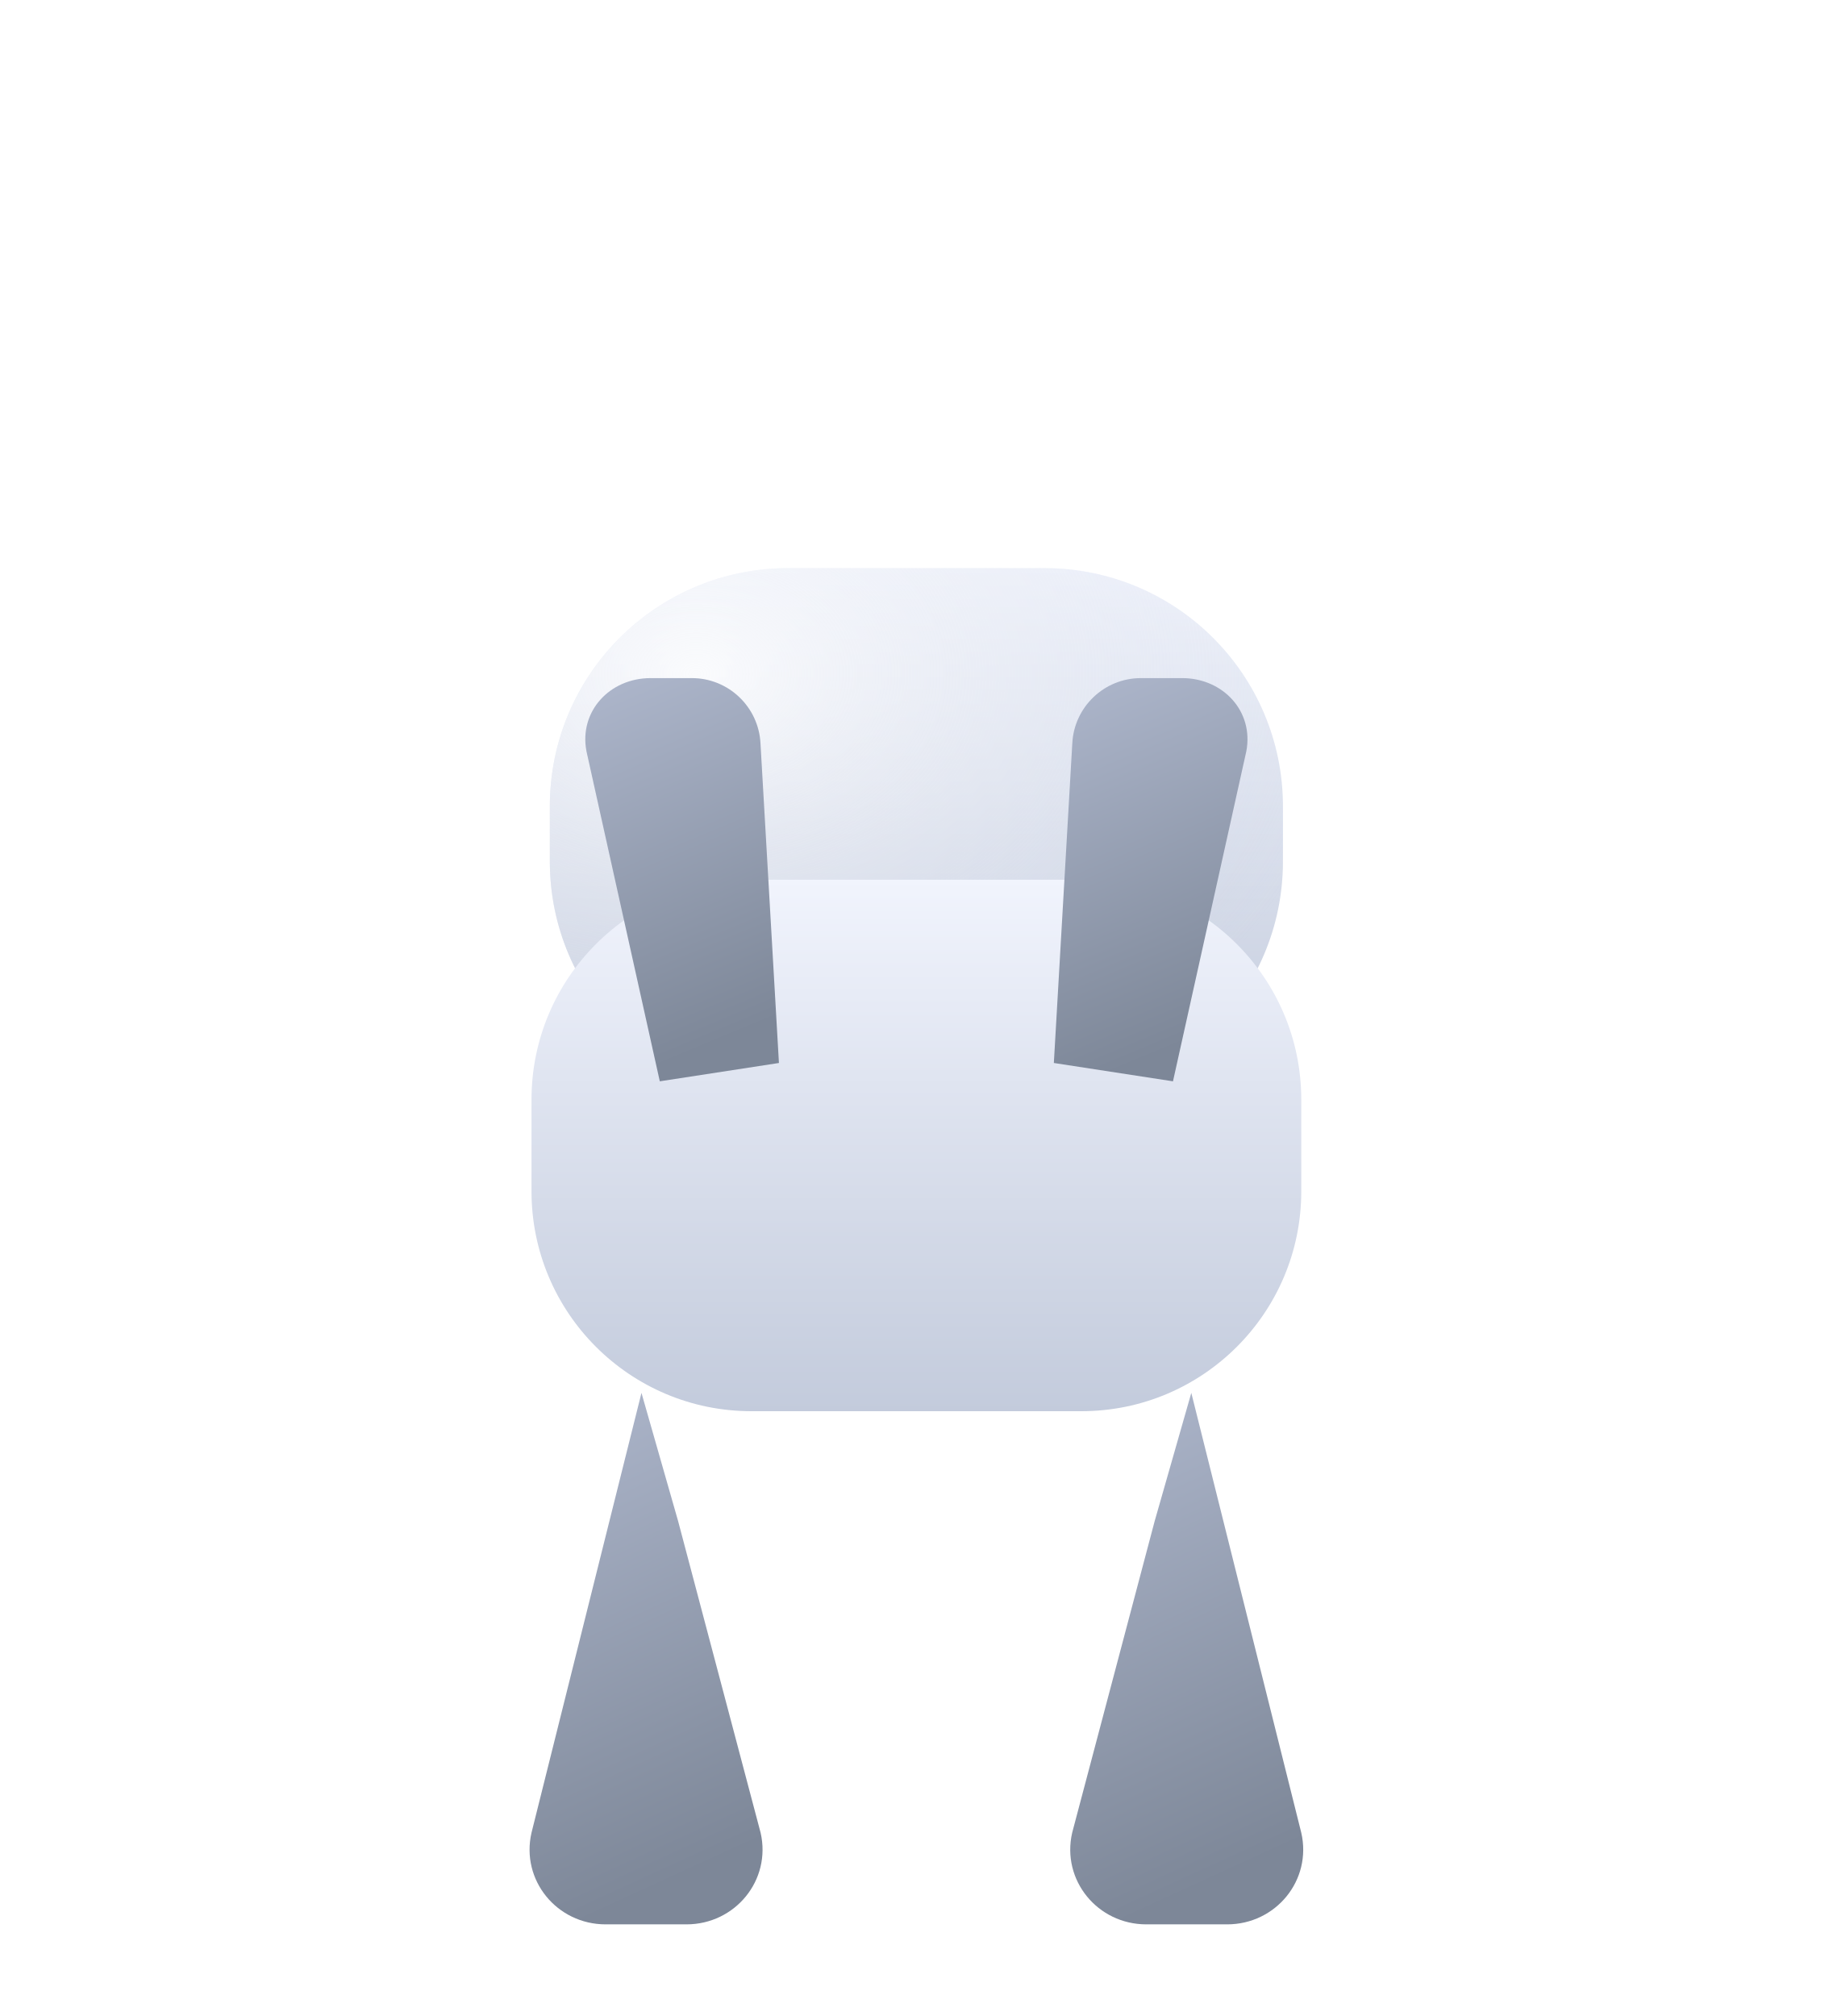
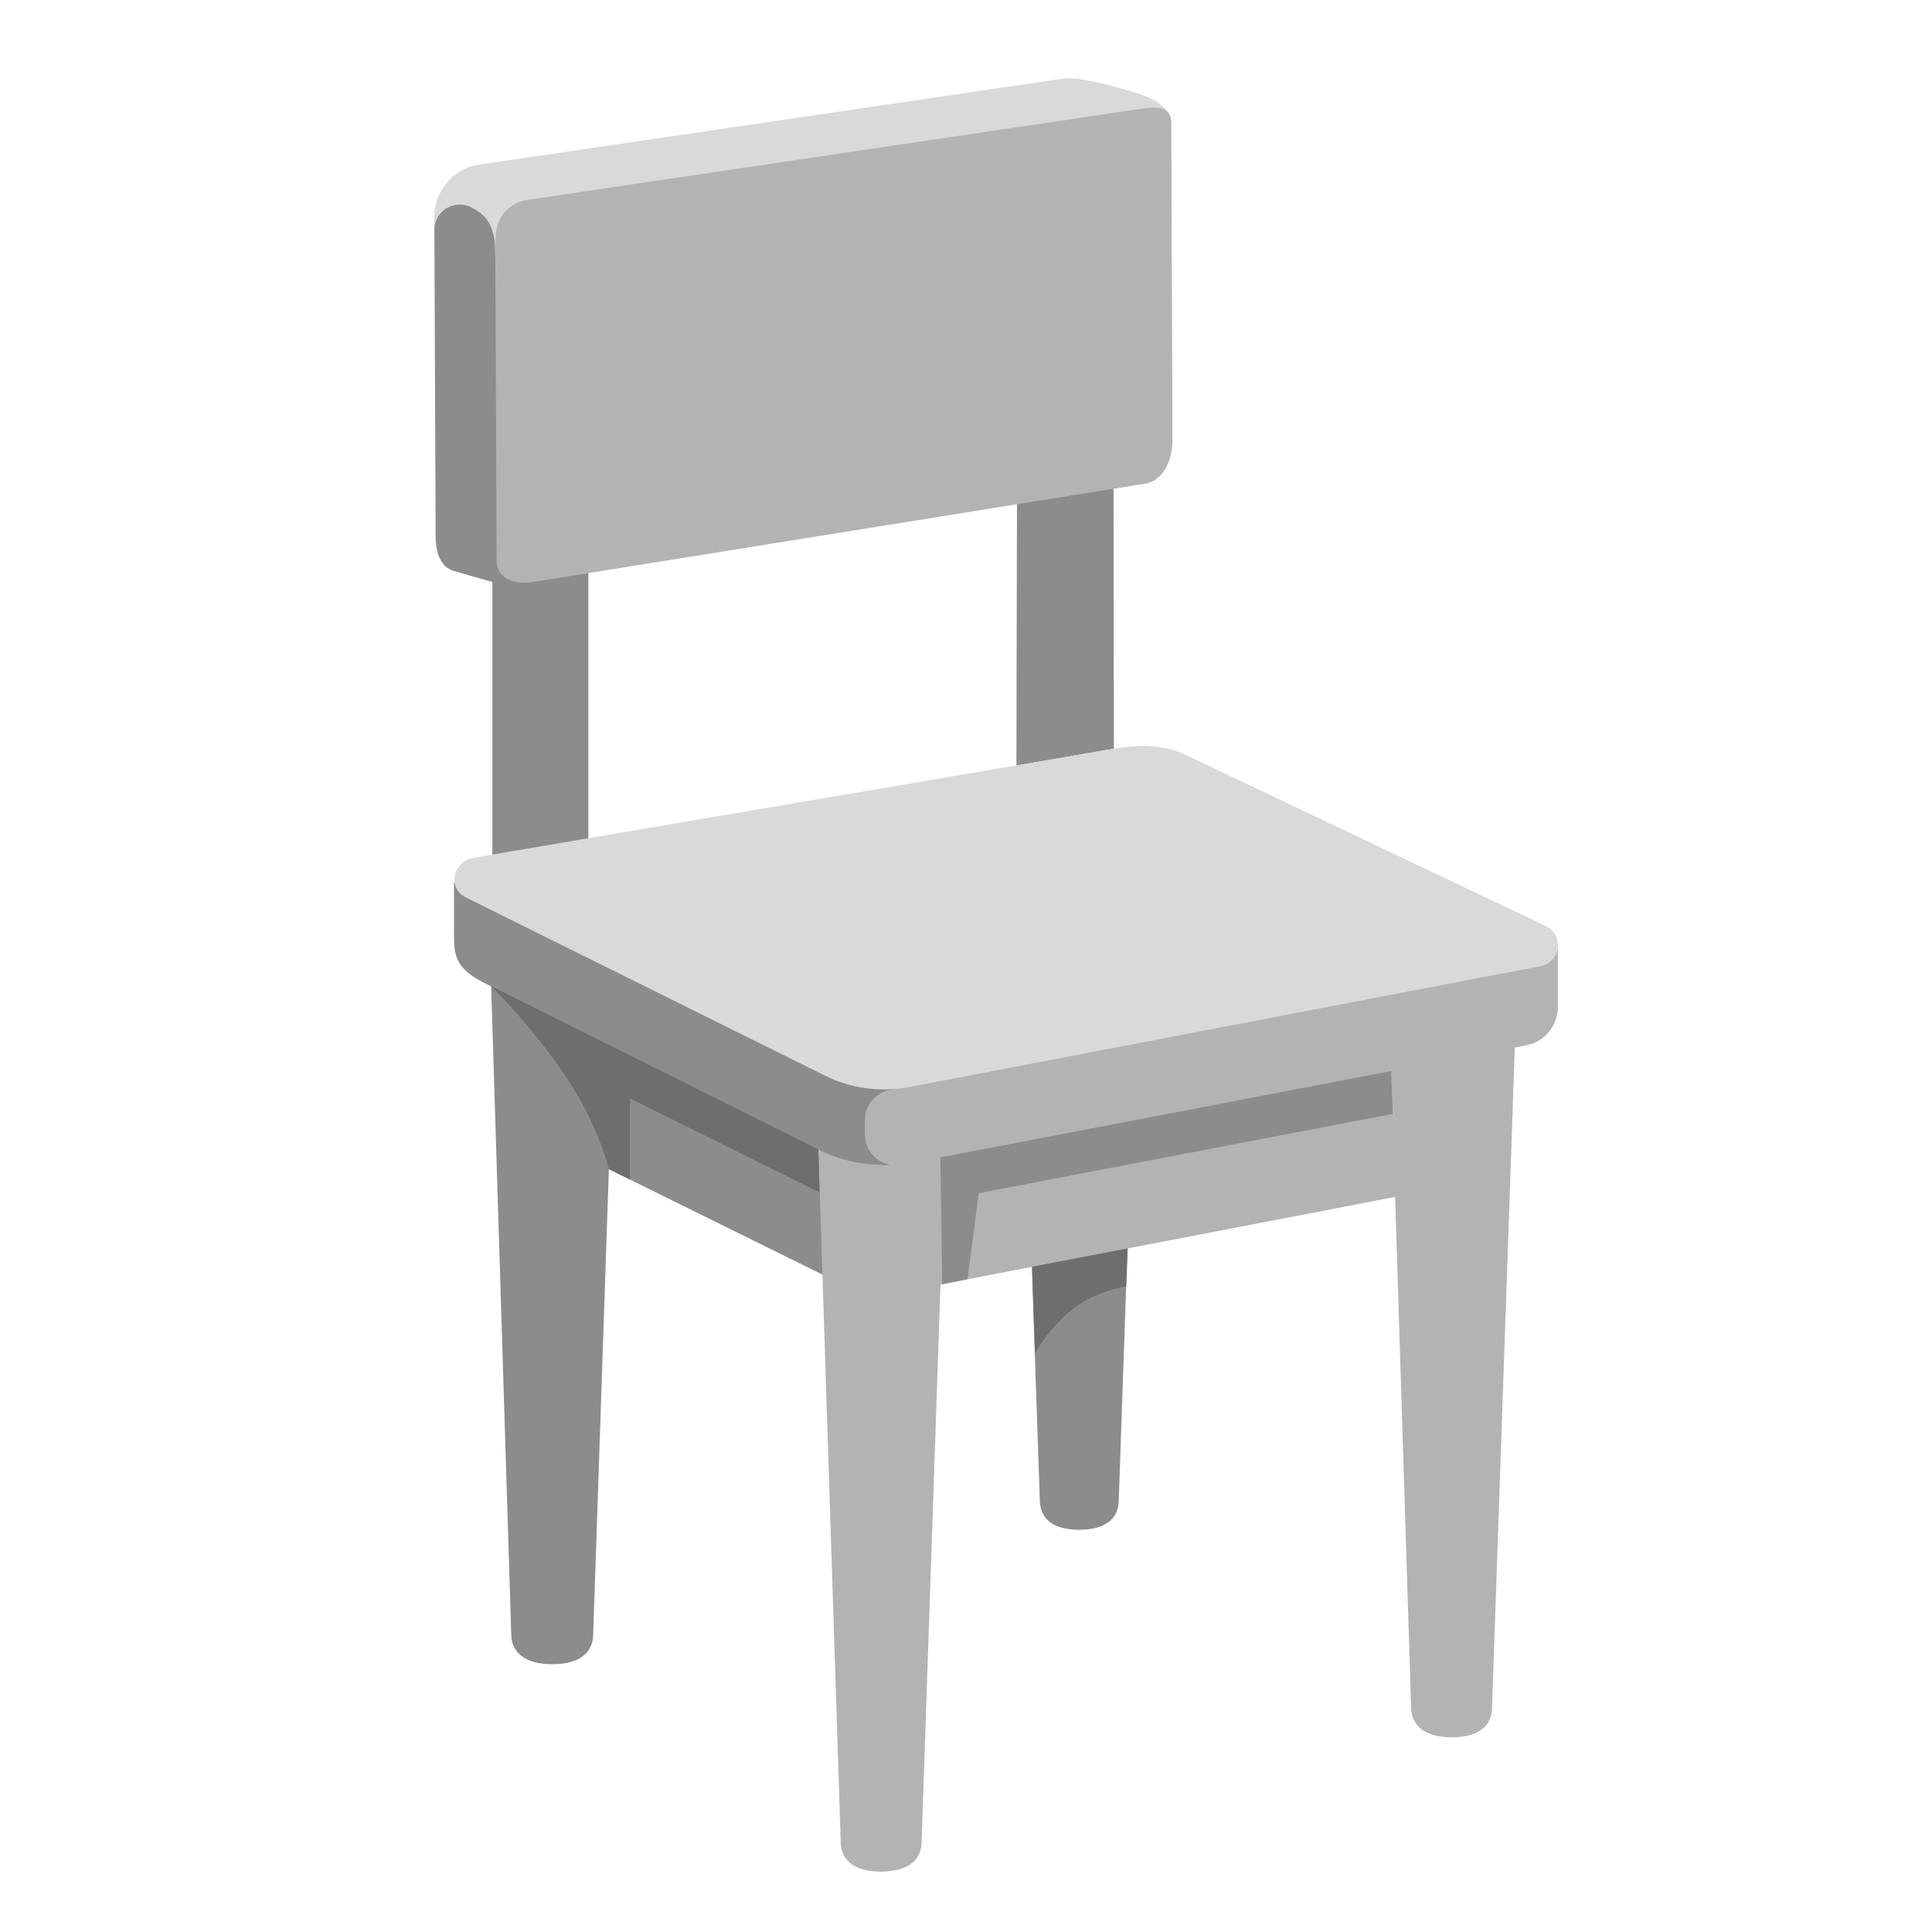
- <svg xmlns="http://www.w3.org/2000/svg" width="200" height="220" viewBox="0 0 200 220" fill="none">
-   <defs>
-     <linearGradient id="silver-seat" x1="0" y1="0" x2="0" y2="1">
-       <stop offset="0" stop-color="#F1F4FD" />
-       <stop offset="1" stop-color="#C3CBDC" />
-     </linearGradient>
-     <linearGradient id="silver-leg" x1="0" y1="0" x2="0.2" y2="1">
-       <stop offset="0" stop-color="#AEB7CC" />
-       <stop offset="1" stop-color="#7D8798" />
-     </linearGradient>
-     <radialGradient id="silver-highlight" cx="0.2" cy="0.2" r="0.9">
-       <stop offset="0" stop-color="#FFFFFF" stop-opacity="0.8" />
-       <stop offset="1" stop-color="#D2D8E6" stop-opacity="0" />
-     </radialGradient>
-   </defs>
-   <rect x="60" y="62" width="80" height="58" rx="26" fill="url(#silver-seat)" />
-   <rect x="60" y="62" width="80" height="58" rx="26" fill="url(#silver-highlight)" />
-   <path d="M58 120C58 106.745 68.745 96 82 96H118C131.255 96 142 106.745 142 120V130C142 143.255 131.255 154 118 154H82C68.745 154 58 143.255 58 130V120Z" fill="url(#silver-seat)" />
-   <path d="M70 152L58 200C56.81 205.177 60.772 210 66.092 210H74.908C80.228 210 84.19 205.177 83 200L74 166" fill="url(#silver-leg)" />
-   <path d="M130 152L142 200C143.19 205.177 139.228 210 133.908 210H125.092C119.772 210 115.81 205.177 117 200L126 166" fill="url(#silver-leg)" />
-   <path d="M72 118L64 82C63.156 77.641 66.525 74 71 74H75.5C79.493 74 82.782 77.135 82.987 81.118L85 116" fill="url(#silver-leg)" />
-   <path d="M128 118L136 82C136.844 77.641 133.475 74 129 74H124.5C120.507 74 117.218 77.135 117.013 81.118L115 116" fill="url(#silver-leg)" />
+ <svg xmlns="http://www.w3.org/2000/svg" width="800px" height="800px" viewBox="0 0 128 128" aria-hidden="true" role="img" preserveAspectRatio="xMidYMid meet">
+   <path d="M68.35 83.58l.54 15.79c.01 1.19.79 1.98 2.61 1.98c1.82 0 2.62-.8 2.62-1.97l.59-17.03l-6.36 1.23z" fill="#8c8c8c" />
+   <path fill="#8c8c8c" d="M73.76 23.16H67.4l-.06 27.56l6.46-1.12z" />
+   <path d="M70.3 5.23c-.96.14-38.72 5.7-38.72 5.7c-1.55.3-2.81 1.71-2.82 3.52l.02.78l4.19 4.94s11.95 9.65 12.84 9.48S77.32 7.36 77.32 7.36c-.58-.7-1.17-1.02-3.69-1.67c-1.19-.31-2.37-.6-3.33-.46z" fill="#d9d9d9" />
+   <path d="M33.24 37.41l-.43-20.57c.01-1.79-.50-2.54-1.53-3.07c-1.12-.63-2.51.18-2.5 1.47l.08 19.89c0 .61-.08 2.28 1.18 2.69l2.58.74v18.55l6.36-1.24V37.41h-5.74z" fill="#8c8c8c" />
+   <path d="M60.03 77.09v-6.05c-2.42.3-3.58-.08-3.58-.08L30.08 58.45v3.32c0 1.45 0 2.38 2.12 3.41l.34.17l1.33 42.93c.01 1.19.91 1.98 2.72 1.98c1.82 0 2.71-.8 2.71-1.97l1.04-30.83l14.4 7.11l-.36-7.74c1.76.86 3.71.51 5.65.26z" fill="#8c8c8c" />
+   <path d="M100.83 64.13L58.9 72.22c-.93.21-1.6 1.04-1.60 1.99v.96c0 1.04.77 1.86 1.74 2.01c-1.64.05-3.34-.27-4.82-1.01l1.48 45.85c.01 1.19.86 1.98 2.67 1.98c1.82 0 2.69-.80 2.69-1.97l1.25-36.93l30.12-5.80l1.06 33.82c.01 1.19.89 1.98 2.70 1.98c1.82 0 2.66-.80 2.66-1.97l1.51-43.73h.01l.74-.14c1.22-.23 2.10-1.30 2.10-2.54v-3.87l-2.38 1.28z" fill="#b3b3b3" />
+   <path d="M102.07 64.01l-41.83 8.01c-1.90.36-3.87.10-5.61-.77L30.81 59.43c-1.12-.56-.92-2.39.73-2.63l42.09-7.16c1.67-.32 3.43-.36 4.96.39l23.84 11.33c1.21.60.97 2.39-.36 2.65z" fill="#d9d9d9" />
+   <path d="M75.18 7.27l-40.36 5.99c-1.75.42-2 1.81-2 2.79l.08 21.06c0 1.28 1.26 1.67 2.52 1.43l40.54-6.51c.96-.19 1.71-1.34 1.72-2.83L77.6 8.14c-.01-1.28-1.20-1.04-2.42-.87z" fill="#b3b3b3" />
+   <path fill="#8c8c8c" d="M62.3 76.68l29.87-5.72l.10 2.84l-27.43 5.25l-.74 5.70l-1.67.33z" />
+   <path d="M54.22 76.16L32.5 65.31s2.59 2.46 5 6.03c2.14 3.18 2.84 6.12 2.84 6.12l1.4.69v-5.38L54.29 79l-.07-2.84z" fill="#6e6e6e" />
+   <path d="M68.38 83.93l.19 5.73s.97-1.76 2.57-2.98c1.55-1.19 3.48-1.46 3.48-1.46l.09-2.51l-6.33 1.22z" fill="#6e6e6e" />
</svg>
